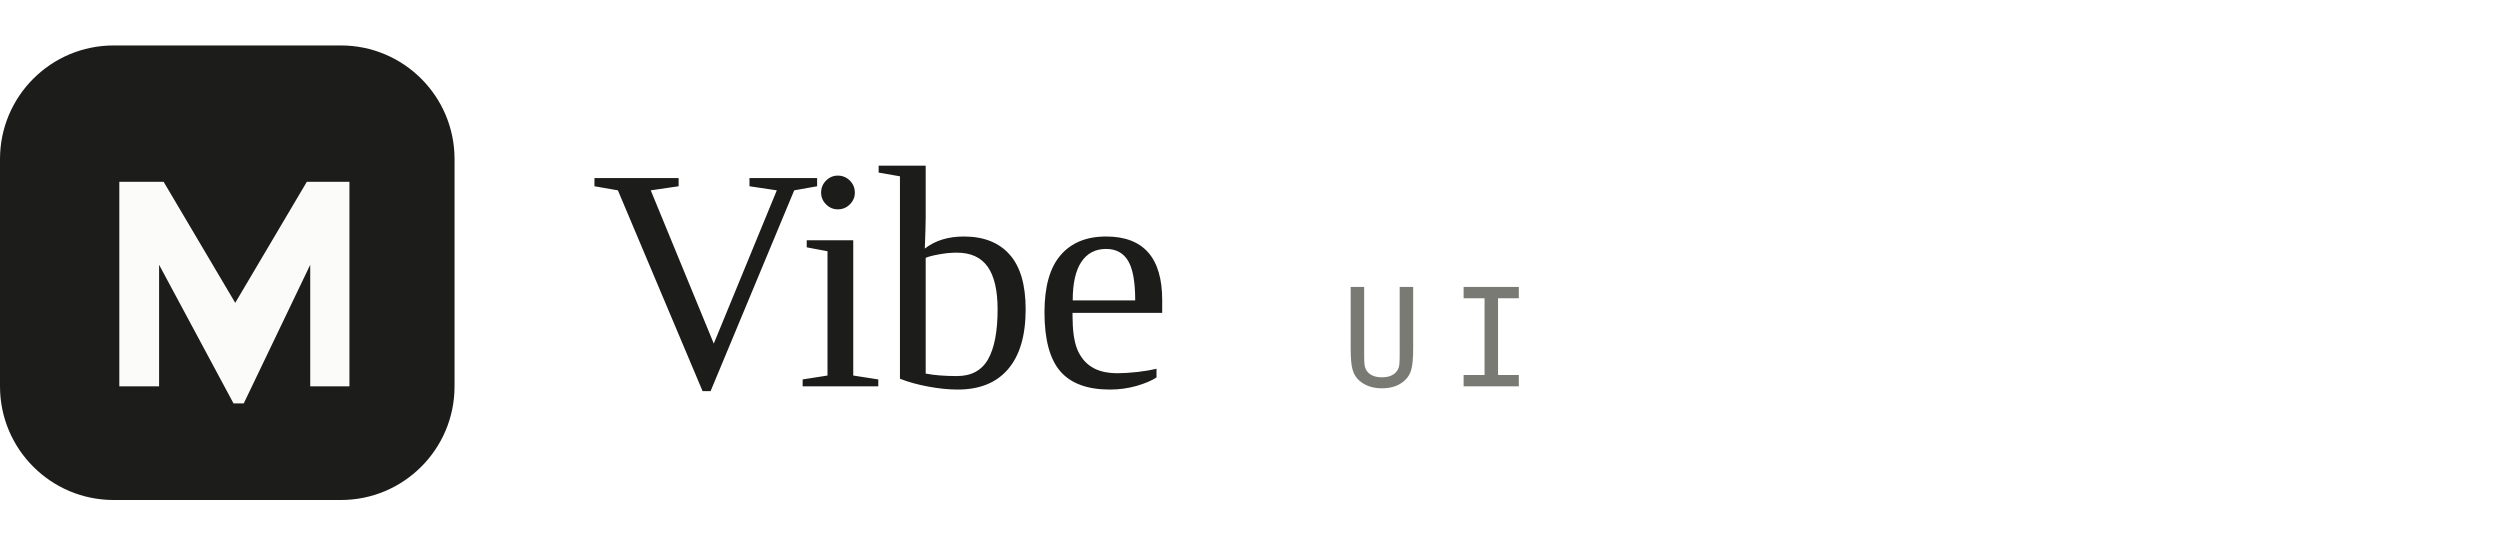
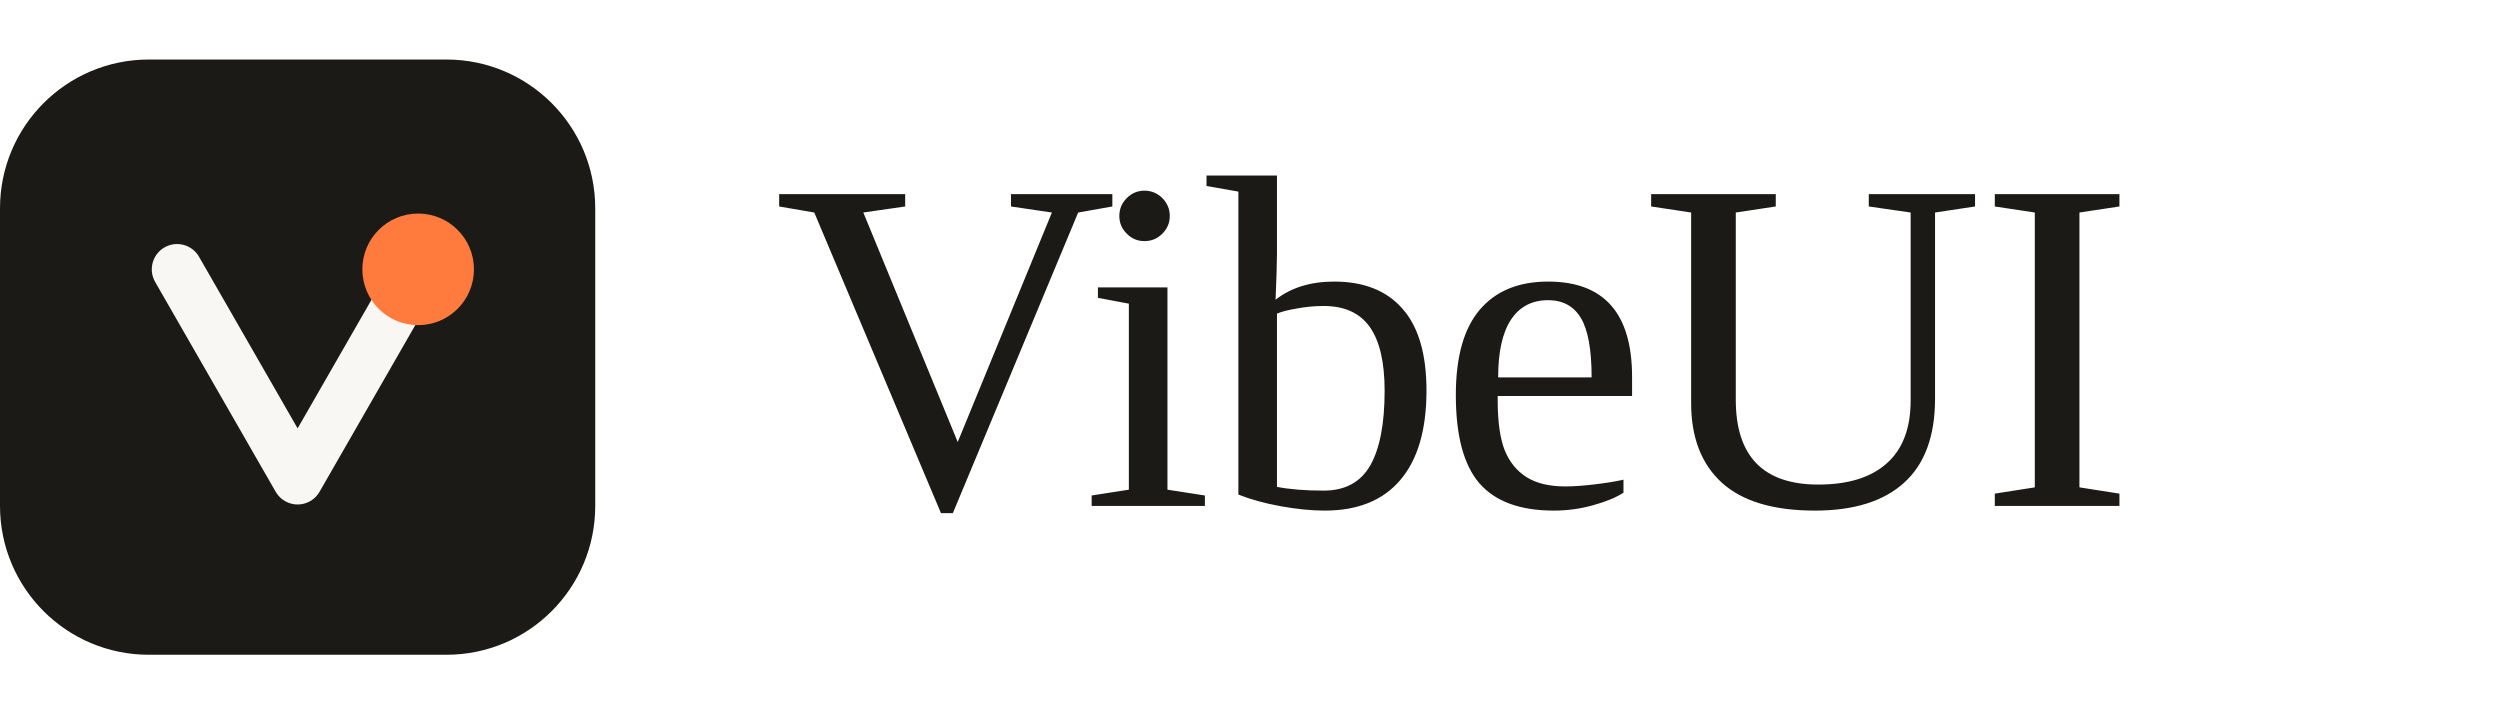
- <svg xmlns="http://www.w3.org/2000/svg" viewBox="0 0 220 48" fill="none">
-   <rect x="0" y="4" width="40" height="40" rx="10" fill="#1c1c1a" />
-   <path d="M10.5 34V16h3.9l6.3 10.65L27 16h3.75v18h-3.45V23.3L21.45 35.5h-.9L14 23.3V34H10.5z" fill="#fbfbfa" />
-   <text x="52" y="34" font-family="Georgia, 'Times New Roman', serif" font-size="28" fill="#1c1c1a" letter-spacing="-0.5">Vibe</text>
-   <text x="118" y="34" font-family="ui-monospace, SFMono-Regular, Menlo, monospace" font-size="12" fill="#7a7a74" letter-spacing="2.4">UI</text>
+ <svg xmlns="http://www.w3.org/2000/svg" viewBox="0 0 168 48" fill="none">
+   <rect x="0" y="4" width="40" height="40" rx="10" fill="#1b1a17" />
+   <path d="M11.9 18.1 20 32.2l8.1-14.1" stroke="#f8f7f4" stroke-width="3.4" stroke-linecap="round" stroke-linejoin="round" />
+   <circle cx="28.1" cy="18.1" r="3.75" fill="#ff7a3d" />
+   <text x="52" y="34" font-family="'Instrument Serif', Georgia, 'Times New Roman', serif" font-size="32" fill="#1b1a17" letter-spacing="-0.5">VibeUI</text>
</svg>
